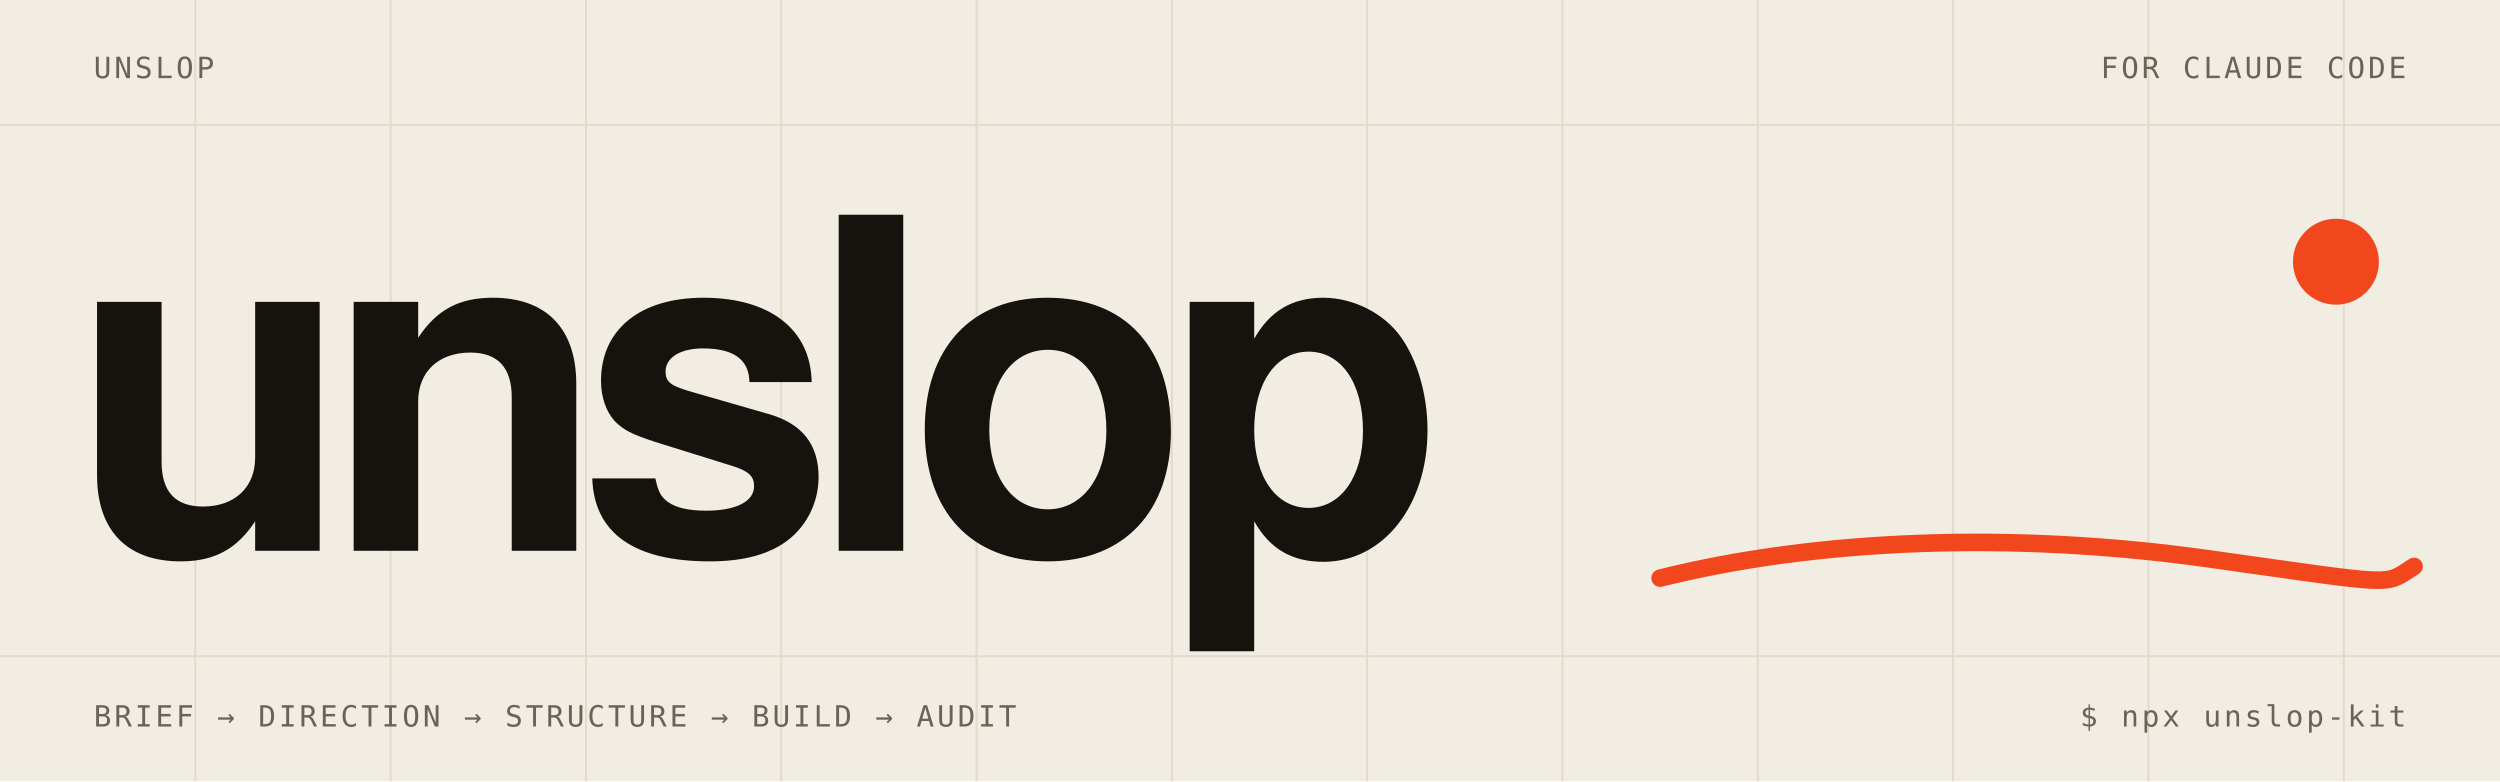
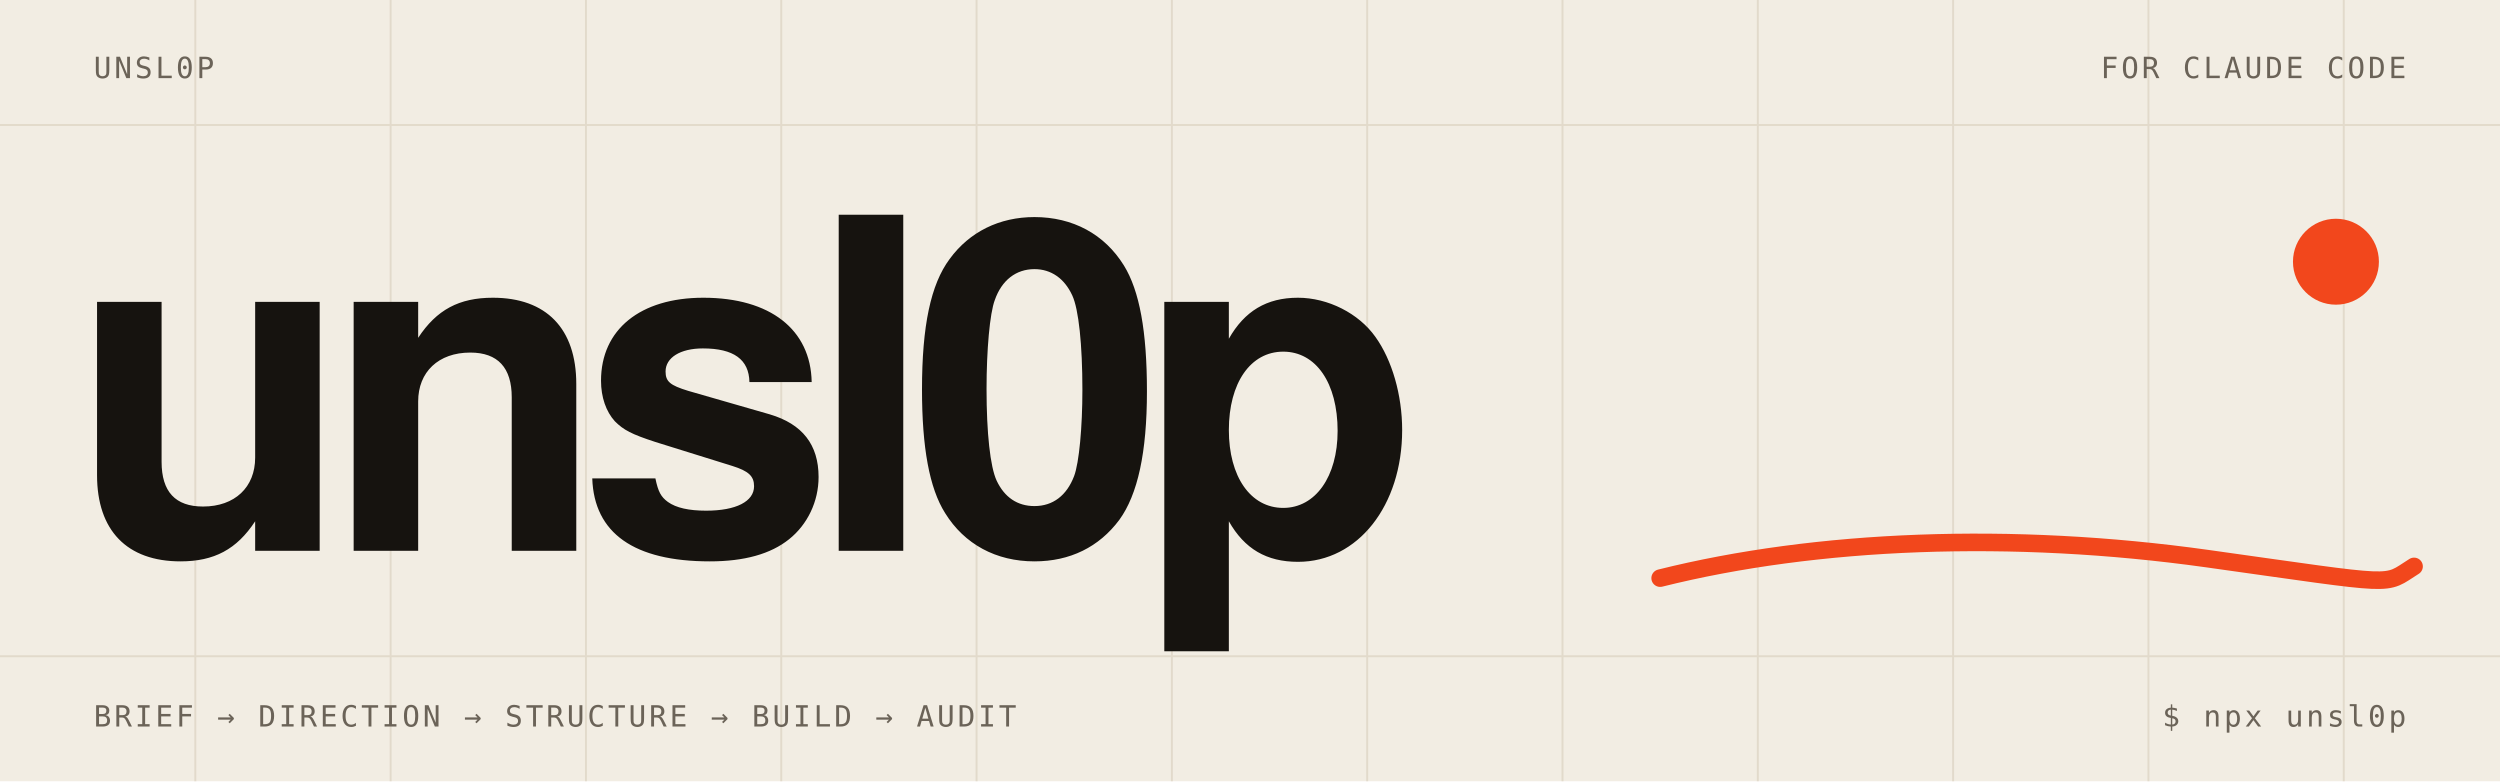
<svg xmlns="http://www.w3.org/2000/svg" viewBox="0 0 1280 400" width="1280" height="400" role="img" aria-labelledby="t">
  <rect width="1280" height="400" fill="#F2EDE3" />
  <line x1="100" y1="0" x2="100" y2="400" stroke="#E2DACB" stroke-width="1" />
  <line x1="200" y1="0" x2="200" y2="400" stroke="#E2DACB" stroke-width="1" />
  <line x1="300" y1="0" x2="300" y2="400" stroke="#E2DACB" stroke-width="1" />
  <line x1="400" y1="0" x2="400" y2="400" stroke="#E2DACB" stroke-width="1" />
  <line x1="500" y1="0" x2="500" y2="400" stroke="#E2DACB" stroke-width="1" />
  <line x1="600" y1="0" x2="600" y2="400" stroke="#E2DACB" stroke-width="1" />
  <line x1="700" y1="0" x2="700" y2="400" stroke="#E2DACB" stroke-width="1" />
  <line x1="800" y1="0" x2="800" y2="400" stroke="#E2DACB" stroke-width="1" />
  <line x1="900" y1="0" x2="900" y2="400" stroke="#E2DACB" stroke-width="1" />
  <line x1="1000" y1="0" x2="1000" y2="400" stroke="#E2DACB" stroke-width="1" />
  <line x1="1100" y1="0" x2="1100" y2="400" stroke="#E2DACB" stroke-width="1" />
  <line x1="1200" y1="0" x2="1200" y2="400" stroke="#E2DACB" stroke-width="1" />
  <line x1="0" y1="64" x2="1280" y2="64" stroke="#E2DACB" />
  <line x1="0" y1="336" x2="1280" y2="336" stroke="#E2DACB" />
  <g font-family="ui-monospace, SFMono-Regular, Menlo, Consolas, monospace" font-size="15" fill="#6B6358" letter-spacing="1.5">
-     <text x="48" y="40">UNSLOP</text>
+     <text x="48" y="40">UNSL0P</text>
    <text x="1232" y="40" text-anchor="end">FOR CLAUDE CODE</text>
    <text x="48" y="372">BRIEF → DIRECTION → STRUCTURE → BUILD → AUDIT</text>
-     <text x="1232" y="372" text-anchor="end">$ npx unslop-kit</text>
+     <text x="1232" y="372" text-anchor="end">$ npx unsl0p</text>
  </g>
-   <text x="36" y="282" font-family="'Helvetica Neue', Helvetica, Arial, sans-serif" font-weight="800" font-size="236" letter-spacing="-14" fill="#16130F">unslop</text>
+   <text x="36" y="282" font-family="'Helvetica Neue', Helvetica, Arial, sans-serif" font-weight="800" font-size="236" letter-spacing="-14" fill="#16130F">unsl0p</text>
  <path d="M850 296 C 930 276, 1030 272, 1130 286 S 1220 300, 1236 290" fill="none" stroke="#F2471C" stroke-width="9" stroke-linecap="round" />
  <circle cx="1196" cy="134" r="22" fill="#F2471C" />
</svg>
